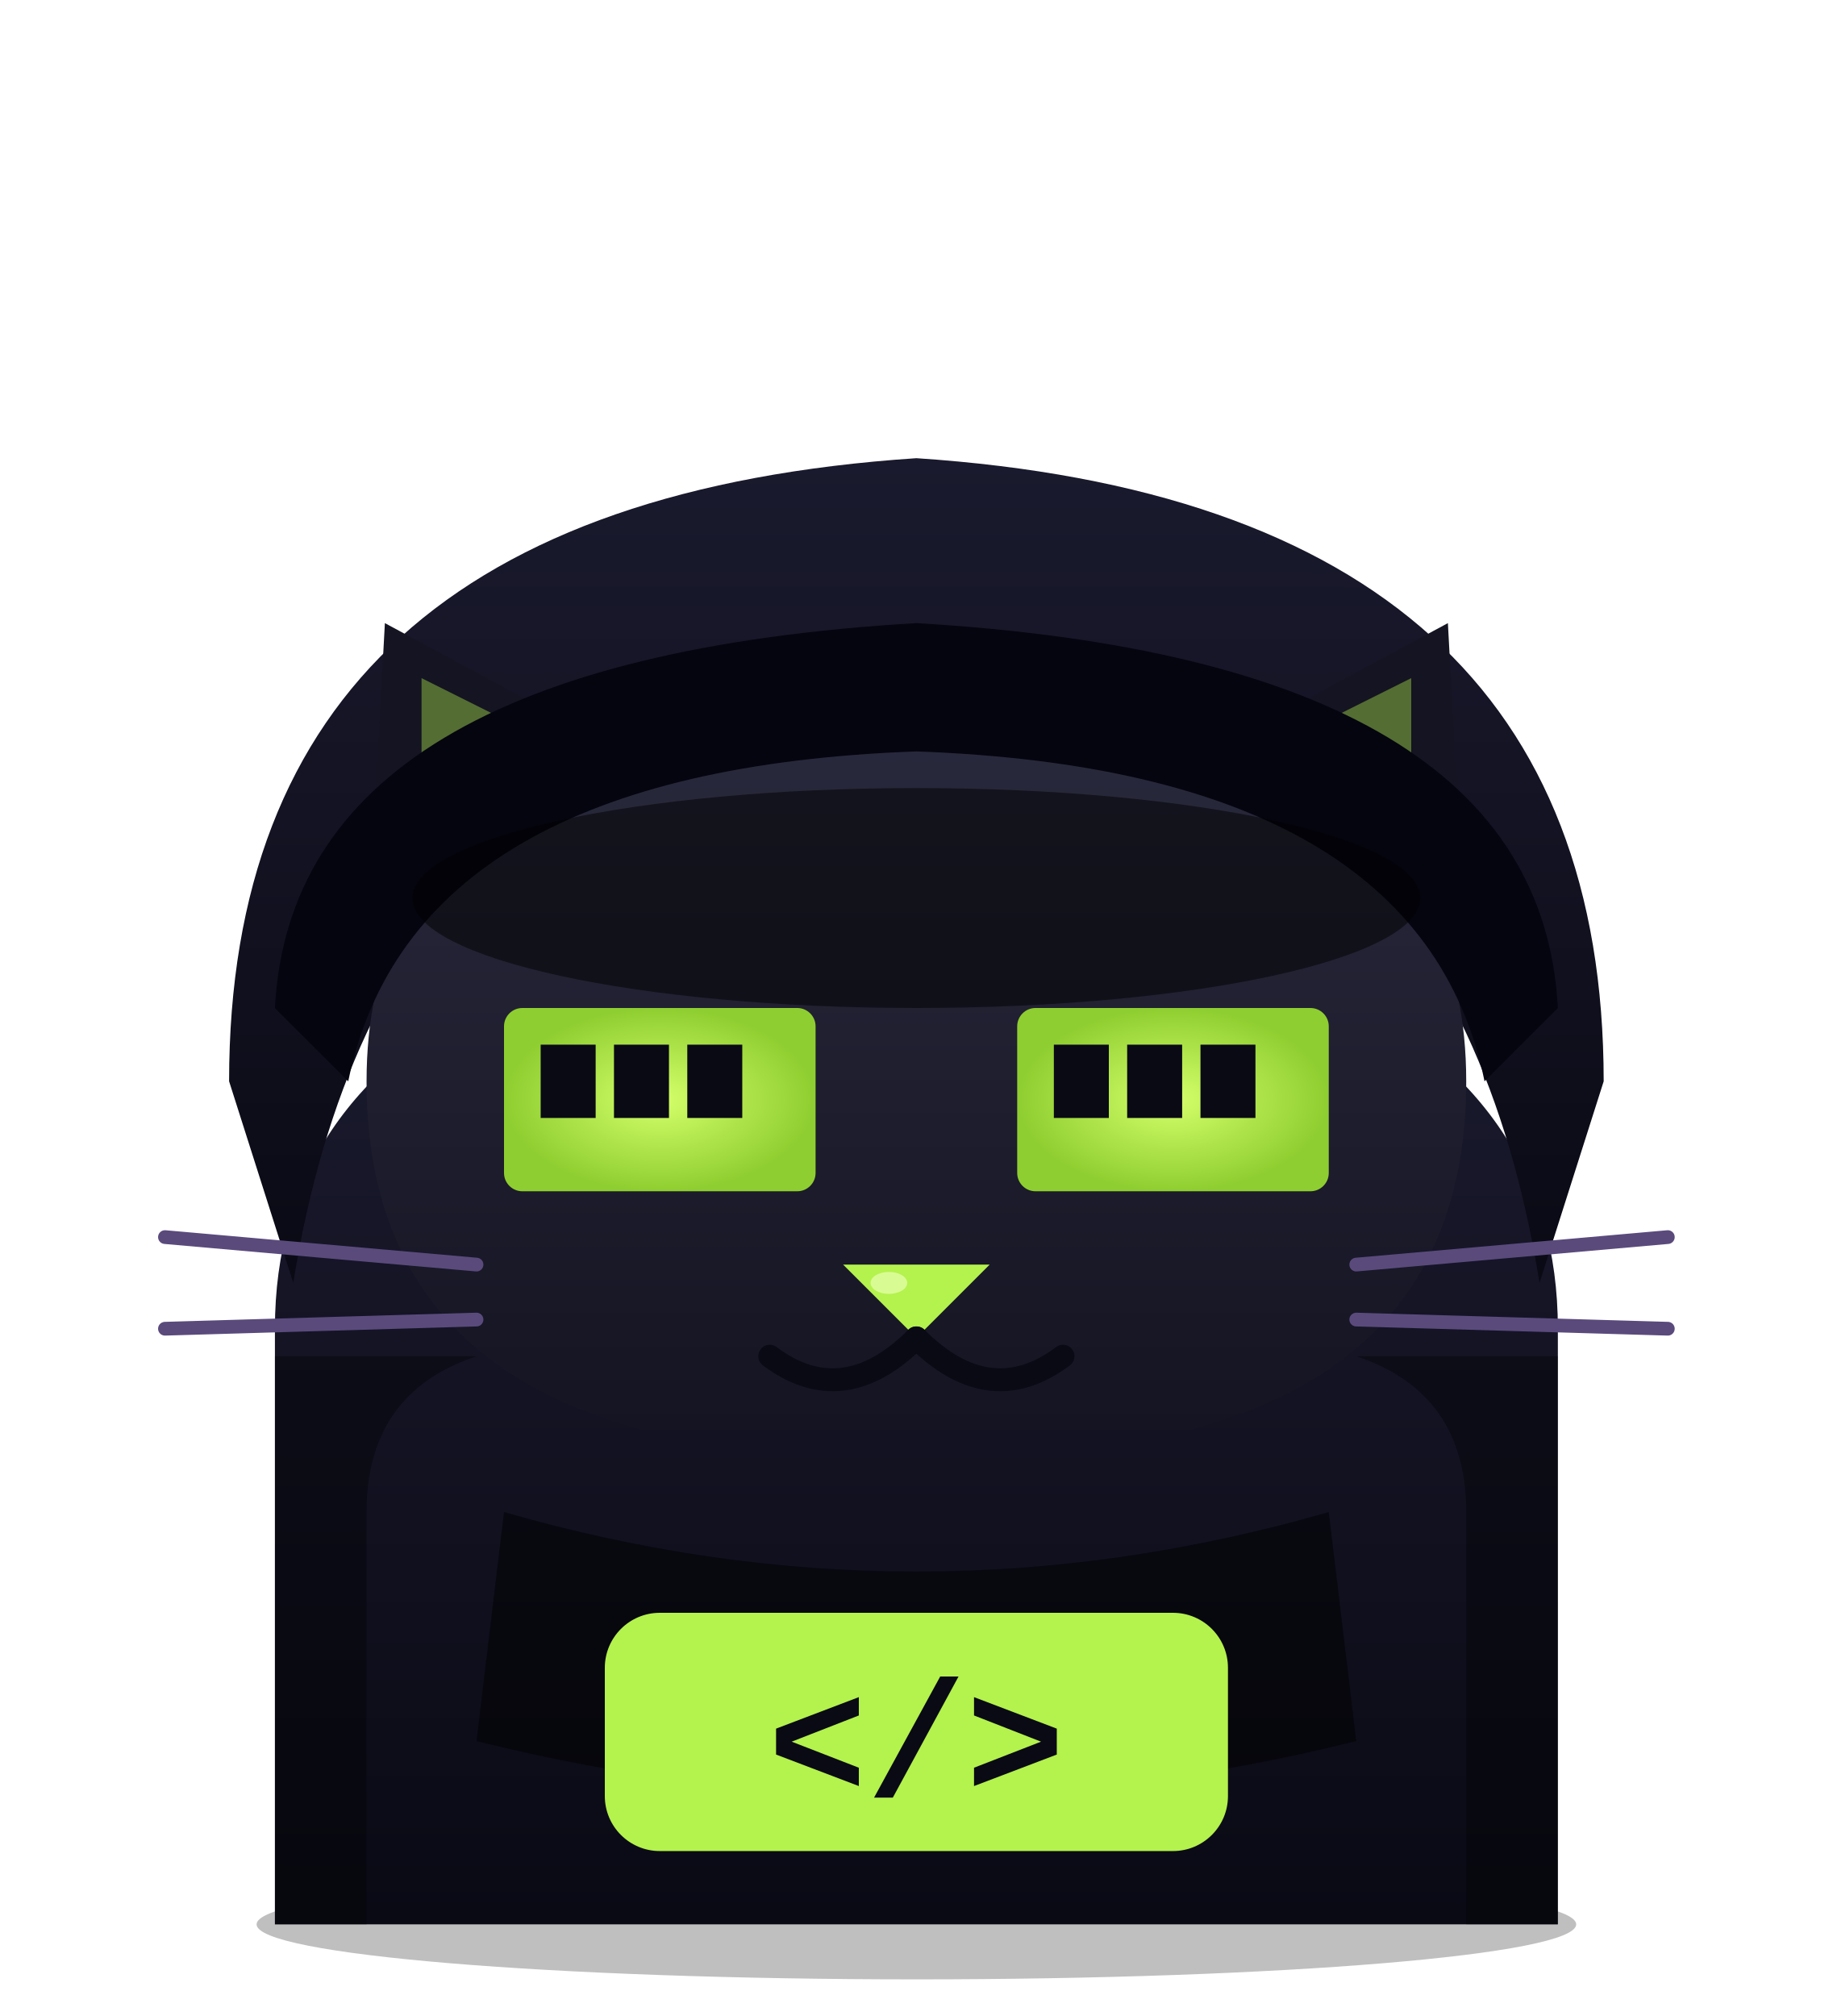
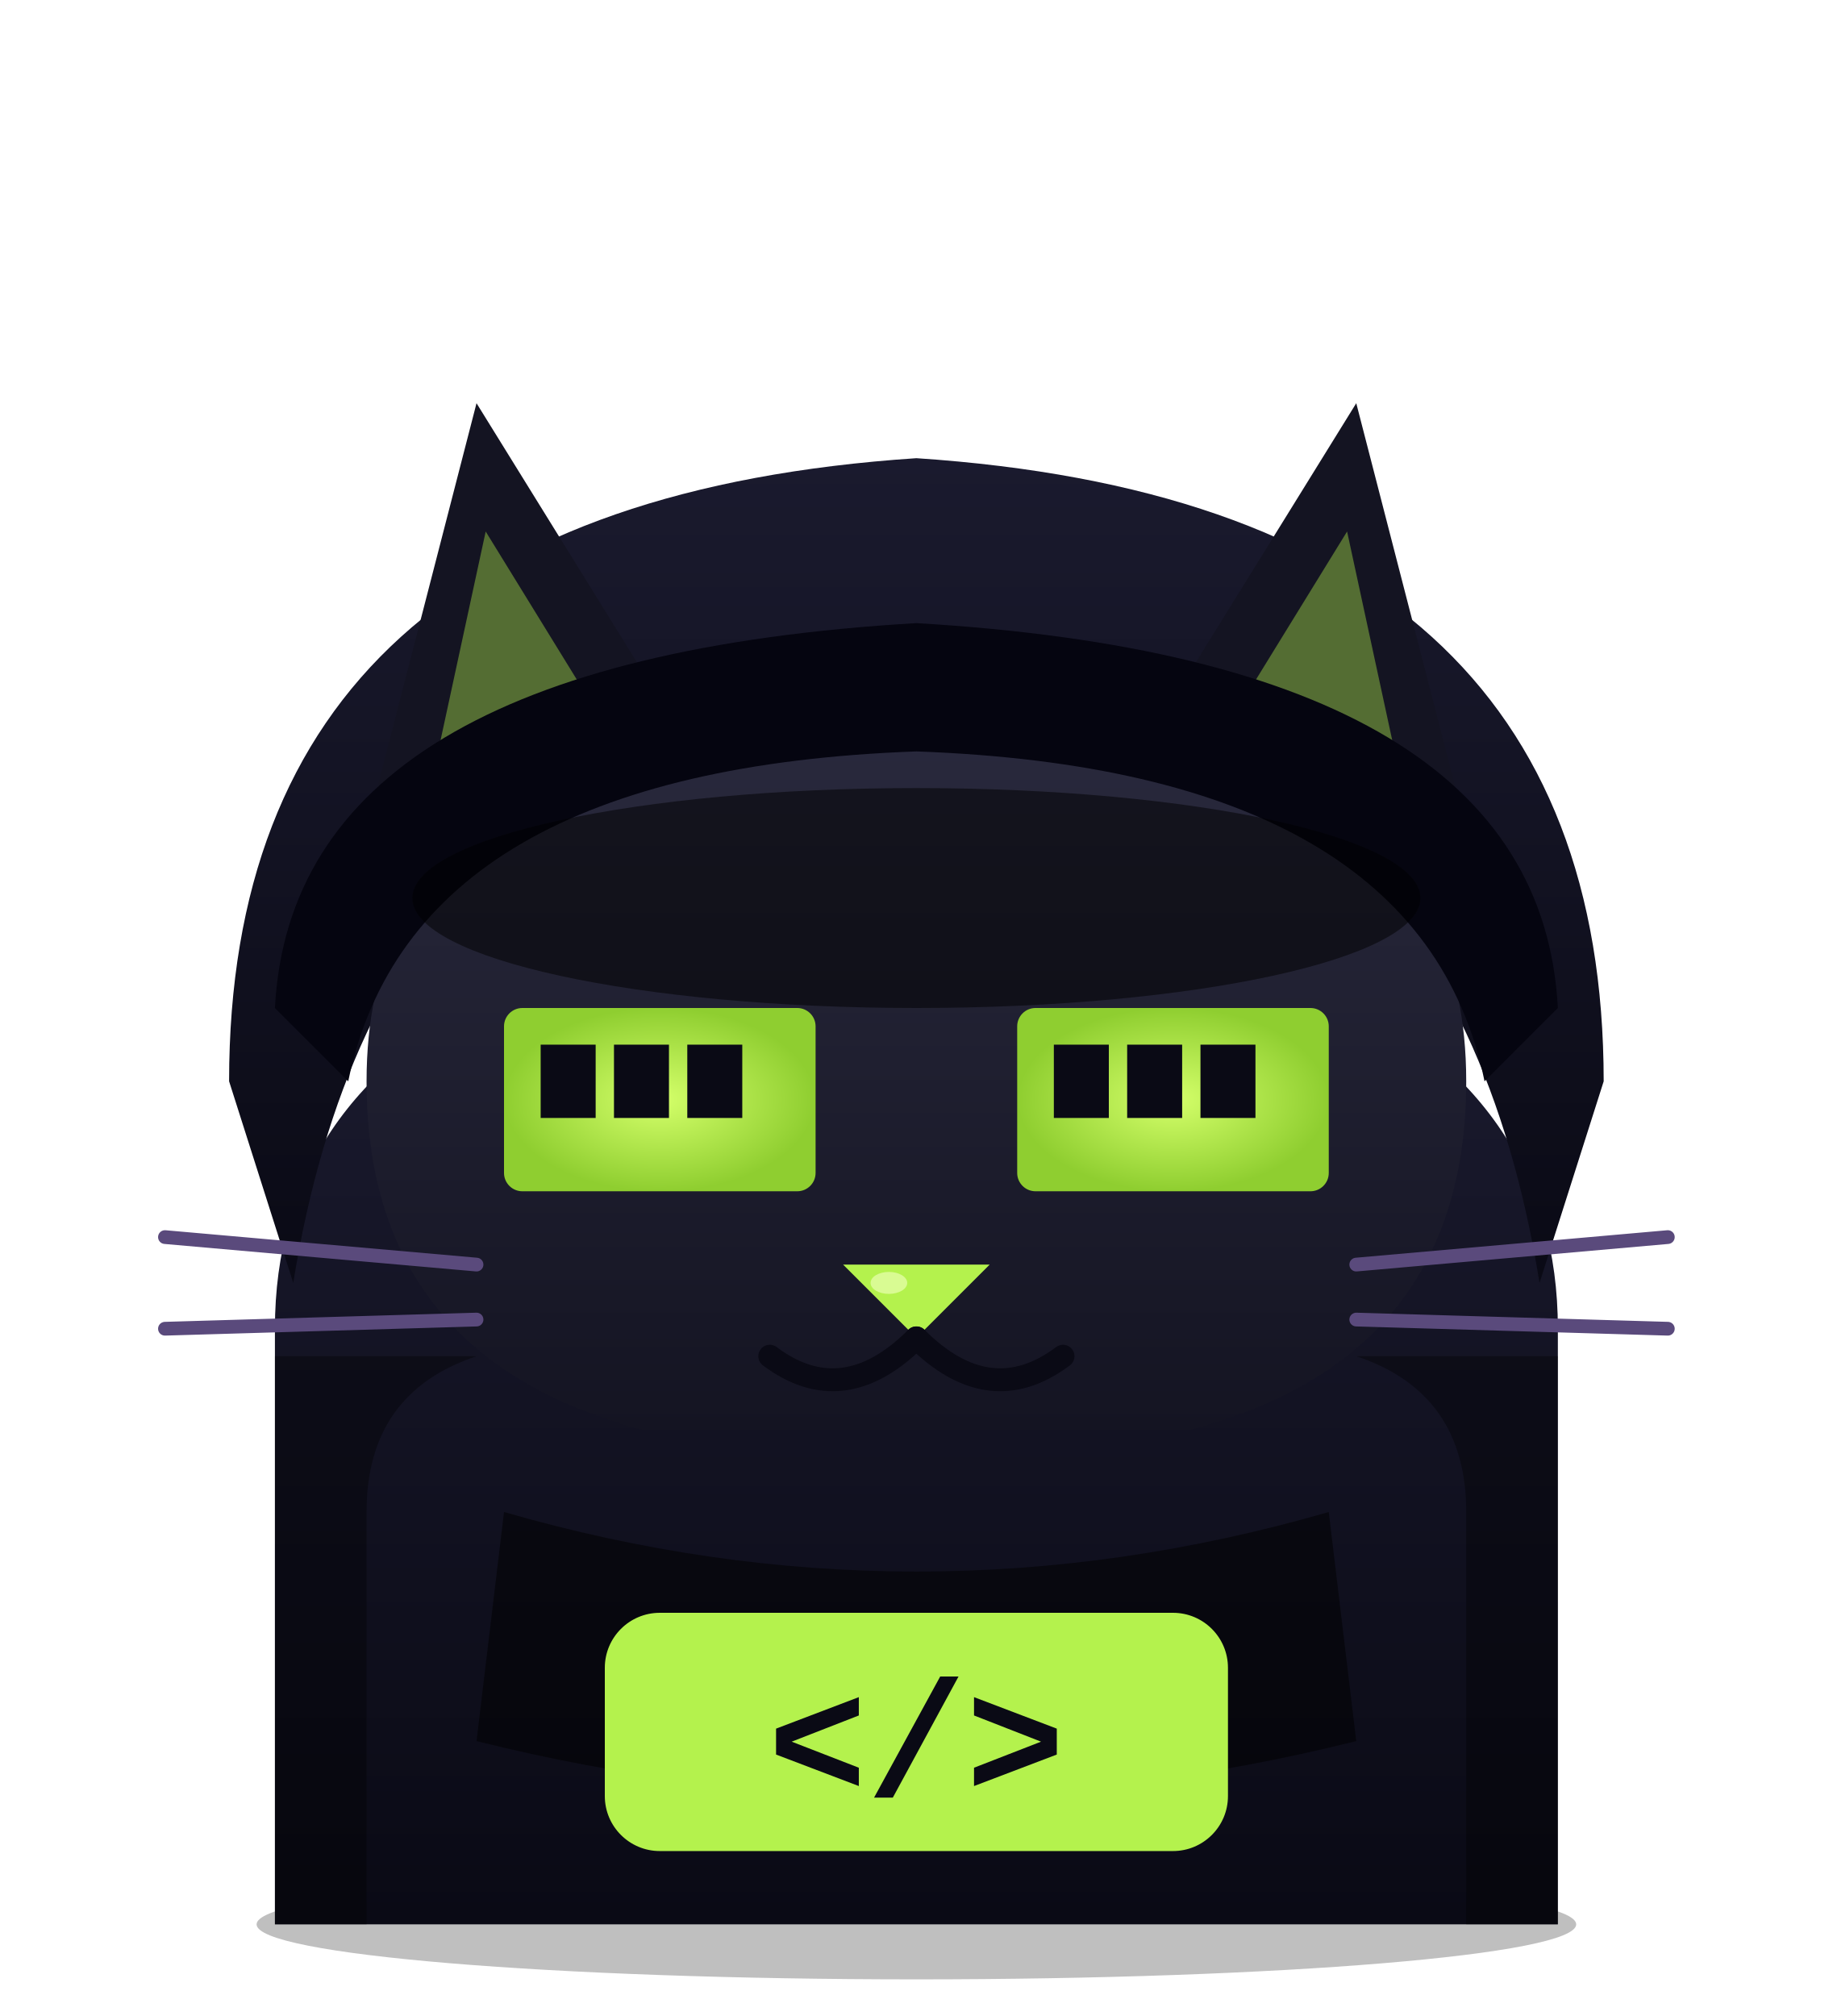
<svg xmlns="http://www.w3.org/2000/svg" viewBox="0 0 200 220">
  <defs>
    <linearGradient id="hoodie" x1="0" y1="0" x2="0" y2="1">
      <stop offset="0" stop-color="#1a1a2e" />
      <stop offset="1" stop-color="#0a0a15" />
    </linearGradient>
    <linearGradient id="face" x1="0" y1="0" x2="0" y2="1">
      <stop offset="0" stop-color="#2a2a3e" />
      <stop offset="1" stop-color="#141422" />
    </linearGradient>
    <radialGradient id="eyeGlow" cx="0.5" cy="0.5" r="0.5">
      <stop offset="0" stop-color="#d4ff6a" />
      <stop offset="1" stop-color="#8fce30" />
    </radialGradient>
  </defs>
  <ellipse cx="100" cy="210" rx="72" ry="6" fill="#000" opacity="0.25" />
  <path d="M 30 210 L 30 145            Q 30 120 55 108            L 145 108            Q 170 120 170 145            L 170 210 Z" fill="url(#hoodie)" />
  <path d="M 40 210 L 40 165 Q 40 152 52 148 L 30 148 L 30 210 Z" fill="#000" opacity="0.35" />
  <path d="M 160 210 L 160 165 Q 160 152 148 148 L 170 148 L 170 210 Z" fill="#000" opacity="0.35" />
  <path d="M 55 165 Q 100 178 145 165 L 148 190 Q 100 202 52 190 Z" fill="#000" opacity="0.5" />
  <path d="M 25 118 Q 25 55 100 50 Q 175 55 175 118 L 168 140            Q 158 78 100 76 Q 42 78 32 140 Z" fill="url(#hoodie)" />
-   <path d="M 42 68 L 40 105 L 68 82 Z" fill="#141422" />
-   <path d="M 158 68 L 160 105 L 132 82 Z" fill="#141422" />
-   <path d="M 46 74 L 46 95 L 62 82 Z" fill="#B4F24D" opacity="0.4" />
-   <path d="M 154 74 L 154 95 L 138 82 Z" fill="#B4F24D" opacity="0.4" />
+   <path d="M 36 106 L 52 44 L 78 86 Z" fill="#141422" />
+   <path d="M 164 106 L 148 44 L 122 86 Z" fill="#141422" />
+   <path d="M 45 95 L 53 58 L 69 84 Z" fill="#B4F24D" opacity="0.4" />
+   <path d="M 155 95 L 147 58 L 131 84 Z" fill="#B4F24D" opacity="0.4" />
  <path d="M 40 118 Q 40 78 100 76 Q 160 78 160 118            Q 160 148 130 156 L 70 156 Q 40 148 40 118 Z" fill="url(#face)" />
  <path d="M 30 110 Q 32 72 100 68 Q 168 72 170 110 L 162 118            Q 155 84 100 82 Q 45 84 38 118 Z" fill="#050510" />
  <ellipse cx="100" cy="98" rx="55" ry="12" fill="#000" opacity="0.5" />
  <g>
    <rect x="55" y="110" width="34" height="20" fill="url(#eyeGlow)" rx="2" />
    <rect x="59" y="114" width="6" height="8" fill="#0a0a15" />
    <rect x="67" y="114" width="6" height="8" fill="#0a0a15" />
    <rect x="75" y="114" width="6" height="8" fill="#0a0a15" />
    <rect x="111" y="110" width="34" height="20" fill="url(#eyeGlow)" rx="2" />
    <rect x="115" y="114" width="6" height="8" fill="#0a0a15" />
    <rect x="123" y="114" width="6" height="8" fill="#0a0a15" />
    <rect x="131" y="114" width="6" height="8" fill="#0a0a15" />
  </g>
  <path d="M 92 138 L 108 138 L 100 146 Z" fill="#B4F24D" />
  <path d="M 100 146 Q 92 154 84 148" stroke="#0a0a15" stroke-width="2.5" stroke-linecap="round" fill="none" />
  <path d="M 100 146 Q 108 154 116 148" stroke="#0a0a15" stroke-width="2.5" stroke-linecap="round" fill="none" />
  <g stroke="#5a4a7c" stroke-width="1.5" stroke-linecap="round">
    <line x1="18" y1="135" x2="52" y2="138" />
    <line x1="18" y1="145" x2="52" y2="144" />
    <line x1="182" y1="135" x2="148" y2="138" />
    <line x1="182" y1="145" x2="148" y2="144" />
  </g>
  <g>
    <rect x="66" y="176" width="68" height="26" rx="6" fill="#B4F24D" />
    <text x="100" y="196" text-anchor="middle" font-family="'Courier New', 'Menlo', monospace" font-weight="900" font-size="18" fill="#0a0a15">&lt;/&gt;</text>
  </g>
  <ellipse cx="97" cy="140" rx="2" ry="1.2" fill="#e8ffb0" opacity="0.7" />
</svg>
